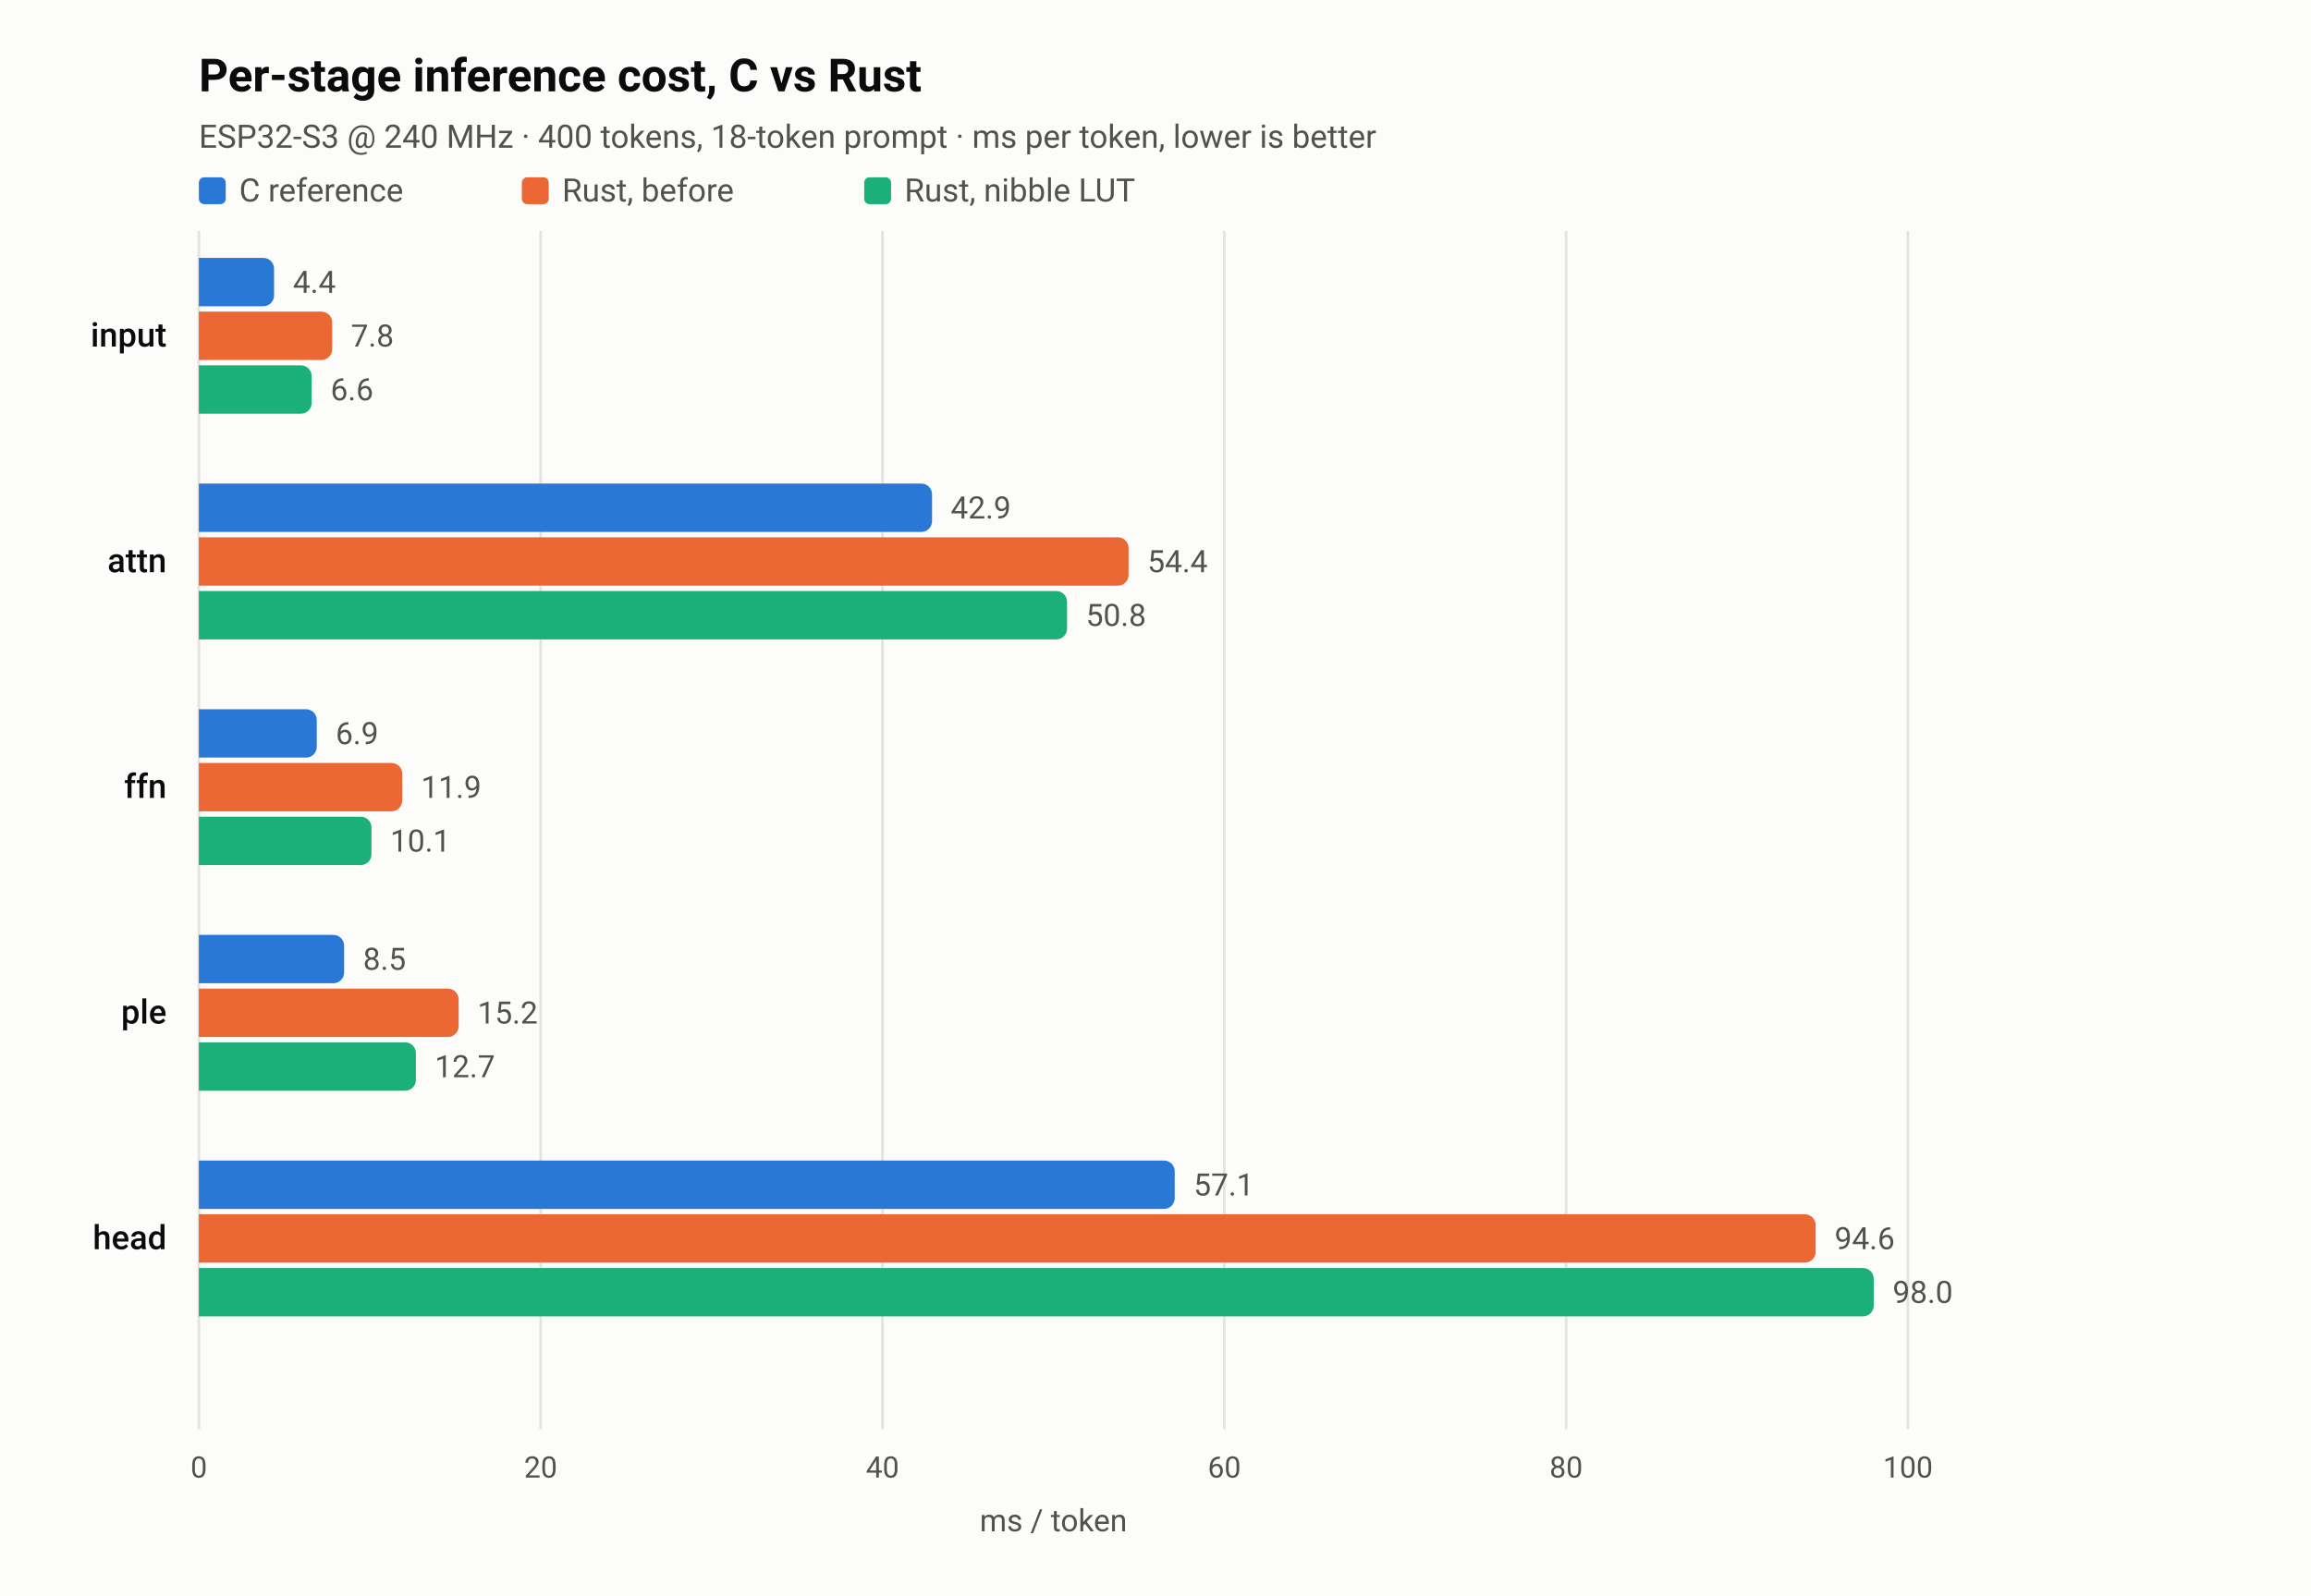
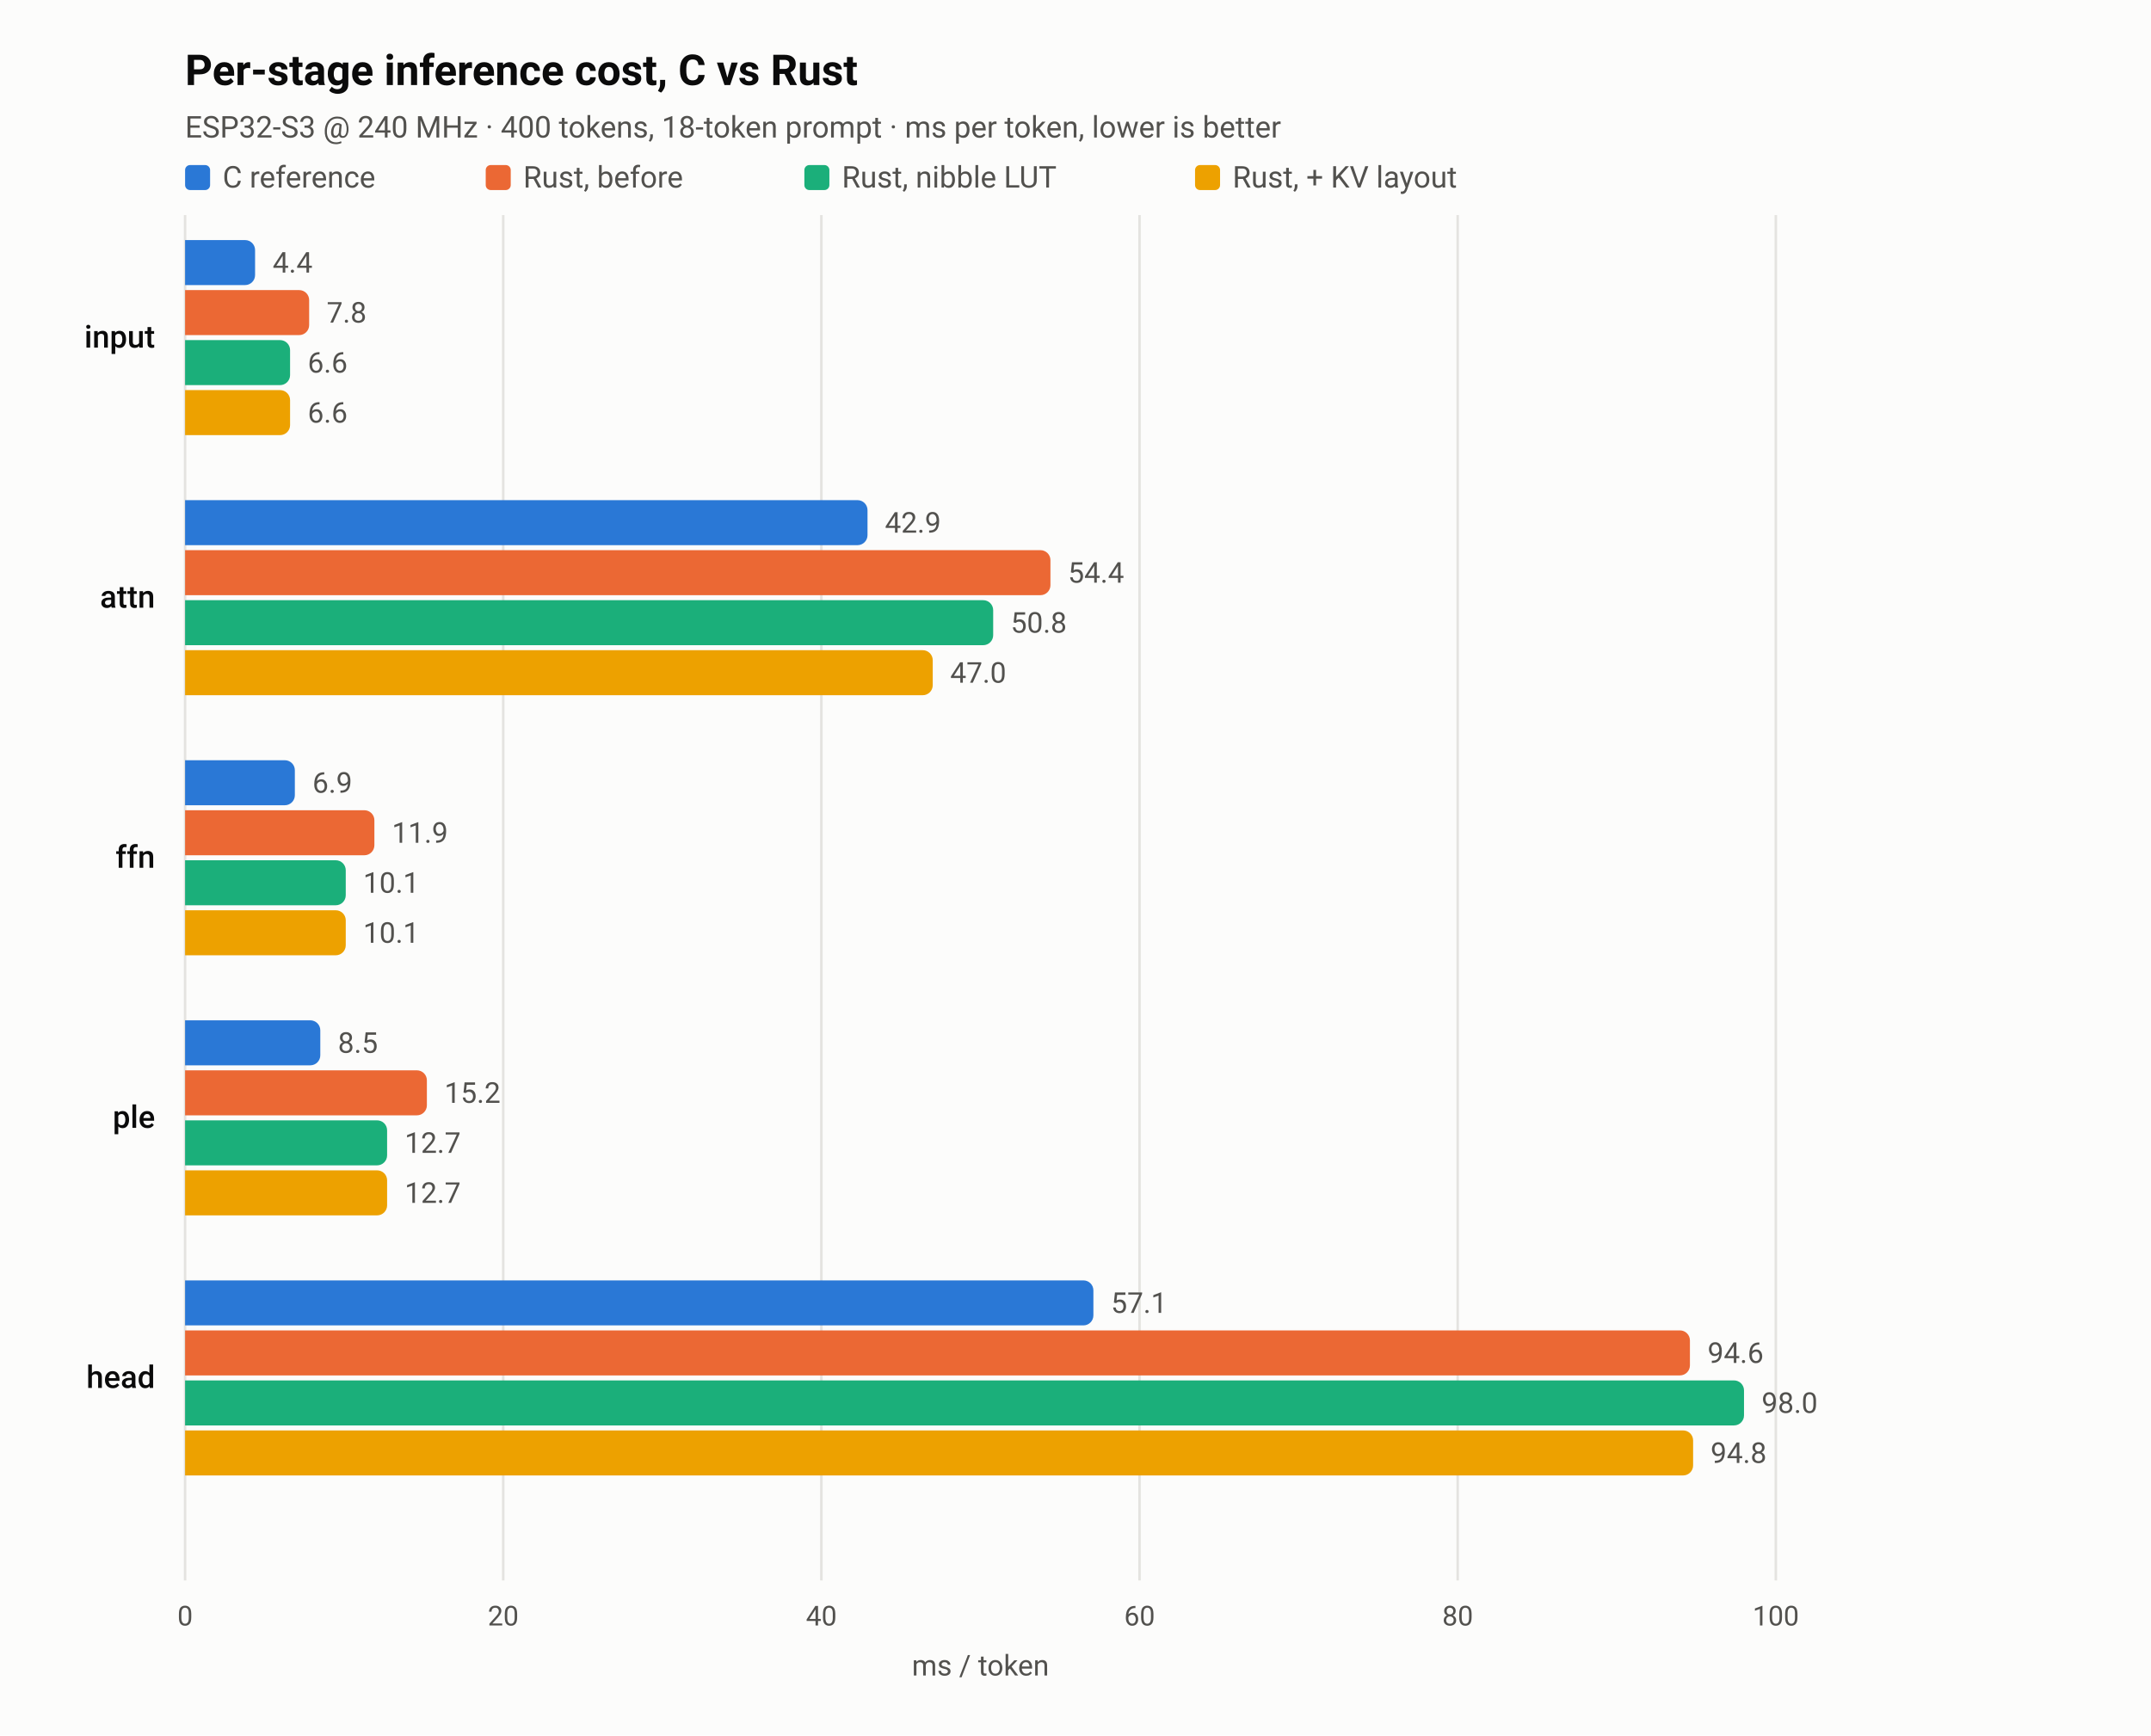
- <svg xmlns="http://www.w3.org/2000/svg" width="860" height="594" viewBox="0 0 860 594" font-family="ui-sans-serif,-apple-system,Segoe UI,Roboto,sans-serif">
+ <svg xmlns="http://www.w3.org/2000/svg" width="860" height="694" viewBox="0 0 860 694" font-family="ui-sans-serif,-apple-system,Segoe UI,Roboto,sans-serif">
  <defs>
    <pattern id="prov" width="6" height="6" patternUnits="userSpaceOnUse" patternTransform="rotate(45)">
      <rect width="6" height="6" fill="none" />
      <line x1="0" y1="0" x2="0" y2="6" stroke="#fcfcfb" stroke-width="2" opacity="0.55" />
    </pattern>
  </defs>
-   <rect width="860" height="594" fill="#fcfcfb" />
+   <rect width="860" height="694" fill="#fcfcfb" />
  <text x="74" y="34" font-size="17" font-weight="600" fill="#0b0b0b">Per-stage inference cost, C vs Rust</text>
  <text x="74" y="55" font-size="12" fill="#52514e">ESP32-S3 @ 240 MHz · 400 tokens, 18-token prompt · ms per token, lower is better</text>
  <rect x="74" y="66" width="10" height="10" rx="2" fill="#2a78d6" />
  <text x="89" y="75" font-size="12" fill="#52514e">C reference</text>
  <rect x="194.2" y="66" width="10" height="10" rx="2" fill="#eb6834" />
  <text x="209.2" y="75" font-size="12" fill="#52514e">Rust, before</text>
  <rect x="321.6" y="66" width="10" height="10" rx="2" fill="#1baf7a" />
  <text x="336.6" y="75" font-size="12" fill="#52514e">Rust, nibble LUT</text>
-   <line x1="74.0" y1="86" x2="74.0" y2="532" stroke="#e4e3e0" stroke-width="1" />
-   <text x="74.0" y="550" font-size="11" fill="#52514e" text-anchor="middle">0</text>
-   <line x1="201.2" y1="86" x2="201.2" y2="532" stroke="#e4e3e0" stroke-width="1" />
-   <text x="201.2" y="550" font-size="11" fill="#52514e" text-anchor="middle">20</text>
-   <line x1="328.4" y1="86" x2="328.4" y2="532" stroke="#e4e3e0" stroke-width="1" />
-   <text x="328.4" y="550" font-size="11" fill="#52514e" text-anchor="middle">40</text>
-   <line x1="455.6" y1="86" x2="455.6" y2="532" stroke="#e4e3e0" stroke-width="1" />
-   <text x="455.6" y="550" font-size="11" fill="#52514e" text-anchor="middle">60</text>
-   <line x1="582.8" y1="86" x2="582.8" y2="532" stroke="#e4e3e0" stroke-width="1" />
-   <text x="582.8" y="550" font-size="11" fill="#52514e" text-anchor="middle">80</text>
-   <line x1="710.0" y1="86" x2="710.0" y2="532" stroke="#e4e3e0" stroke-width="1" />
-   <text x="710.0" y="550" font-size="11" fill="#52514e" text-anchor="middle">100</text>
-   <text x="392.0" y="570" font-size="11.5" fill="#52514e" text-anchor="middle">ms / token</text>
-   <text x="62" y="129.0" font-size="12.5" font-weight="500" fill="#0b0b0b" text-anchor="end">input</text>
+   <rect x="477.8" y="66" width="10" height="10" rx="2" fill="#eda100" />
+   <text x="492.8" y="75" font-size="12" fill="#52514e">Rust, + KV layout</text>
+   <line x1="74.0" y1="86" x2="74.0" y2="632" stroke="#e4e3e0" stroke-width="1" />
+   <text x="74.0" y="650" font-size="11" fill="#52514e" text-anchor="middle">0</text>
+   <line x1="201.2" y1="86" x2="201.2" y2="632" stroke="#e4e3e0" stroke-width="1" />
+   <text x="201.2" y="650" font-size="11" fill="#52514e" text-anchor="middle">20</text>
+   <line x1="328.4" y1="86" x2="328.4" y2="632" stroke="#e4e3e0" stroke-width="1" />
+   <text x="328.4" y="650" font-size="11" fill="#52514e" text-anchor="middle">40</text>
+   <line x1="455.6" y1="86" x2="455.6" y2="632" stroke="#e4e3e0" stroke-width="1" />
+   <text x="455.6" y="650" font-size="11" fill="#52514e" text-anchor="middle">60</text>
+   <line x1="582.8" y1="86" x2="582.8" y2="632" stroke="#e4e3e0" stroke-width="1" />
+   <text x="582.8" y="650" font-size="11" fill="#52514e" text-anchor="middle">80</text>
+   <line x1="710.0" y1="86" x2="710.0" y2="632" stroke="#e4e3e0" stroke-width="1" />
+   <text x="710.0" y="650" font-size="11" fill="#52514e" text-anchor="middle">100</text>
+   <text x="392.0" y="670" font-size="11.5" fill="#52514e" text-anchor="middle">ms / token</text>
+   <text x="62" y="139.0" font-size="12.5" font-weight="500" fill="#0b0b0b" text-anchor="end">input</text>
  <path d="M74,96 H97.984 A4,4 0 0 1 101.984,100 V110 A4,4 0 0 1 97.984,114 H74 Z" fill="#2a78d6" />
  <text x="109.0" y="109" font-size="11.5" fill="#52514e">4.4</text>
  <path d="M74,116 H119.608 A4,4 0 0 1 123.608,120 V130 A4,4 0 0 1 119.608,134 H74 Z" fill="#eb6834" />
  <text x="130.6" y="129" font-size="11.5" fill="#52514e">7.8</text>
  <path d="M74,136 H111.976 A4,4 0 0 1 115.976,140 V150 A4,4 0 0 1 111.976,154 H74 Z" fill="#1baf7a" />
  <text x="123.0" y="149" font-size="11.5" fill="#52514e">6.6</text>
-   <text x="62" y="213.0" font-size="12.5" font-weight="500" fill="#0b0b0b" text-anchor="end">attn</text>
-   <path d="M74,180 H342.844 A4,4 0 0 1 346.844,184 V194 A4,4 0 0 1 342.844,198 H74 Z" fill="#2a78d6" />
-   <text x="353.8" y="193" font-size="11.5" fill="#52514e">42.9</text>
-   <path d="M74,200 H415.984 A4,4 0 0 1 419.984,204 V214 A4,4 0 0 1 415.984,218 H74 Z" fill="#eb6834" />
-   <text x="427.0" y="213" font-size="11.5" fill="#52514e">54.4</text>
-   <path d="M74,220 H393.088 A4,4 0 0 1 397.088,224 V234 A4,4 0 0 1 393.088,238 H74 Z" fill="#1baf7a" />
-   <text x="404.1" y="233" font-size="11.5" fill="#52514e">50.8</text>
-   <text x="62" y="297.0" font-size="12.5" font-weight="500" fill="#0b0b0b" text-anchor="end">ffn</text>
-   <path d="M74,264 H113.884 A4,4 0 0 1 117.884,268 V278 A4,4 0 0 1 113.884,282 H74 Z" fill="#2a78d6" />
-   <text x="124.9" y="277" font-size="11.5" fill="#52514e">6.9</text>
-   <path d="M74,284 H145.684 A4,4 0 0 1 149.684,288 V298 A4,4 0 0 1 145.684,302 H74 Z" fill="#eb6834" />
-   <text x="156.7" y="297" font-size="11.5" fill="#52514e">11.9</text>
-   <path d="M74,304 H134.236 A4,4 0 0 1 138.236,308 V318 A4,4 0 0 1 134.236,322 H74 Z" fill="#1baf7a" />
-   <text x="145.2" y="317" font-size="11.5" fill="#52514e">10.1</text>
-   <text x="62" y="381.0" font-size="12.5" font-weight="500" fill="#0b0b0b" text-anchor="end">ple</text>
-   <path d="M74,348 H124.06 A4,4 0 0 1 128.06,352 V362 A4,4 0 0 1 124.06,366 H74 Z" fill="#2a78d6" />
-   <text x="135.1" y="361" font-size="11.5" fill="#52514e">8.5</text>
-   <path d="M74,368 H166.672 A4,4 0 0 1 170.672,372 V382 A4,4 0 0 1 166.672,386 H74 Z" fill="#eb6834" />
-   <text x="177.7" y="381" font-size="11.5" fill="#52514e">15.2</text>
-   <path d="M74,388 H150.772 A4,4 0 0 1 154.772,392 V402 A4,4 0 0 1 150.772,406 H74 Z" fill="#1baf7a" />
-   <text x="161.8" y="401" font-size="11.5" fill="#52514e">12.7</text>
-   <text x="62" y="465.0" font-size="12.5" font-weight="500" fill="#0b0b0b" text-anchor="end">head</text>
-   <path d="M74,432 H433.156 A4,4 0 0 1 437.156,436 V446 A4,4 0 0 1 433.156,450 H74 Z" fill="#2a78d6" />
-   <text x="444.2" y="445" font-size="11.5" fill="#52514e">57.1</text>
-   <path d="M74,452 H671.656 A4,4 0 0 1 675.656,456 V466 A4,4 0 0 1 671.656,470 H74 Z" fill="#eb6834" />
-   <text x="682.7" y="465" font-size="11.5" fill="#52514e">94.6</text>
-   <path d="M74,472 H693.28 A4,4 0 0 1 697.28,476 V486 A4,4 0 0 1 693.28,490 H74 Z" fill="#1baf7a" />
-   <text x="704.3" y="485" font-size="11.5" fill="#52514e">98.0</text>
+   <path d="M74,156 H111.976 A4,4 0 0 1 115.976,160 V170 A4,4 0 0 1 111.976,174 H74 Z" fill="#eda100" />
+   <text x="123.0" y="169" font-size="11.5" fill="#52514e">6.6</text>
+   <text x="62" y="243.0" font-size="12.5" font-weight="500" fill="#0b0b0b" text-anchor="end">attn</text>
+   <path d="M74,200 H342.844 A4,4 0 0 1 346.844,204 V214 A4,4 0 0 1 342.844,218 H74 Z" fill="#2a78d6" />
+   <text x="353.8" y="213" font-size="11.5" fill="#52514e">42.9</text>
+   <path d="M74,220 H415.984 A4,4 0 0 1 419.984,224 V234 A4,4 0 0 1 415.984,238 H74 Z" fill="#eb6834" />
+   <text x="427.0" y="233" font-size="11.5" fill="#52514e">54.4</text>
+   <path d="M74,240 H393.088 A4,4 0 0 1 397.088,244 V254 A4,4 0 0 1 393.088,258 H74 Z" fill="#1baf7a" />
+   <text x="404.1" y="253" font-size="11.5" fill="#52514e">50.8</text>
+   <path d="M74,260 H368.92 A4,4 0 0 1 372.92,264 V274 A4,4 0 0 1 368.92,278 H74 Z" fill="#eda100" />
+   <text x="379.9" y="273" font-size="11.5" fill="#52514e">47.0</text>
+   <text x="62" y="347.0" font-size="12.5" font-weight="500" fill="#0b0b0b" text-anchor="end">ffn</text>
+   <path d="M74,304 H113.884 A4,4 0 0 1 117.884,308 V318 A4,4 0 0 1 113.884,322 H74 Z" fill="#2a78d6" />
+   <text x="124.9" y="317" font-size="11.5" fill="#52514e">6.9</text>
+   <path d="M74,324 H145.684 A4,4 0 0 1 149.684,328 V338 A4,4 0 0 1 145.684,342 H74 Z" fill="#eb6834" />
+   <text x="156.7" y="337" font-size="11.5" fill="#52514e">11.9</text>
+   <path d="M74,344 H134.236 A4,4 0 0 1 138.236,348 V358 A4,4 0 0 1 134.236,362 H74 Z" fill="#1baf7a" />
+   <text x="145.2" y="357" font-size="11.5" fill="#52514e">10.1</text>
+   <path d="M74,364 H134.236 A4,4 0 0 1 138.236,368 V378 A4,4 0 0 1 134.236,382 H74 Z" fill="#eda100" />
+   <text x="145.2" y="377" font-size="11.5" fill="#52514e">10.1</text>
+   <text x="62" y="451.0" font-size="12.5" font-weight="500" fill="#0b0b0b" text-anchor="end">ple</text>
+   <path d="M74,408 H124.06 A4,4 0 0 1 128.06,412 V422 A4,4 0 0 1 124.06,426 H74 Z" fill="#2a78d6" />
+   <text x="135.1" y="421" font-size="11.5" fill="#52514e">8.5</text>
+   <path d="M74,428 H166.672 A4,4 0 0 1 170.672,432 V442 A4,4 0 0 1 166.672,446 H74 Z" fill="#eb6834" />
+   <text x="177.7" y="441" font-size="11.5" fill="#52514e">15.2</text>
+   <path d="M74,448 H150.772 A4,4 0 0 1 154.772,452 V462 A4,4 0 0 1 150.772,466 H74 Z" fill="#1baf7a" />
+   <text x="161.8" y="461" font-size="11.5" fill="#52514e">12.7</text>
+   <path d="M74,468 H150.772 A4,4 0 0 1 154.772,472 V482 A4,4 0 0 1 150.772,486 H74 Z" fill="#eda100" />
+   <text x="161.8" y="481" font-size="11.5" fill="#52514e">12.7</text>
+   <text x="62" y="555.0" font-size="12.5" font-weight="500" fill="#0b0b0b" text-anchor="end">head</text>
+   <path d="M74,512 H433.156 A4,4 0 0 1 437.156,516 V526 A4,4 0 0 1 433.156,530 H74 Z" fill="#2a78d6" />
+   <text x="444.2" y="525" font-size="11.5" fill="#52514e">57.1</text>
+   <path d="M74,532 H671.656 A4,4 0 0 1 675.656,536 V546 A4,4 0 0 1 671.656,550 H74 Z" fill="#eb6834" />
+   <text x="682.7" y="545" font-size="11.5" fill="#52514e">94.6</text>
+   <path d="M74,552 H693.28 A4,4 0 0 1 697.28,556 V566 A4,4 0 0 1 693.28,570 H74 Z" fill="#1baf7a" />
+   <text x="704.3" y="565" font-size="11.5" fill="#52514e">98.0</text>
+   <path d="M74,572 H672.928 A4,4 0 0 1 676.928,576 V586 A4,4 0 0 1 672.928,590 H74 Z" fill="#eda100" />
+   <text x="683.9" y="585" font-size="11.5" fill="#52514e">94.8</text>
</svg>
